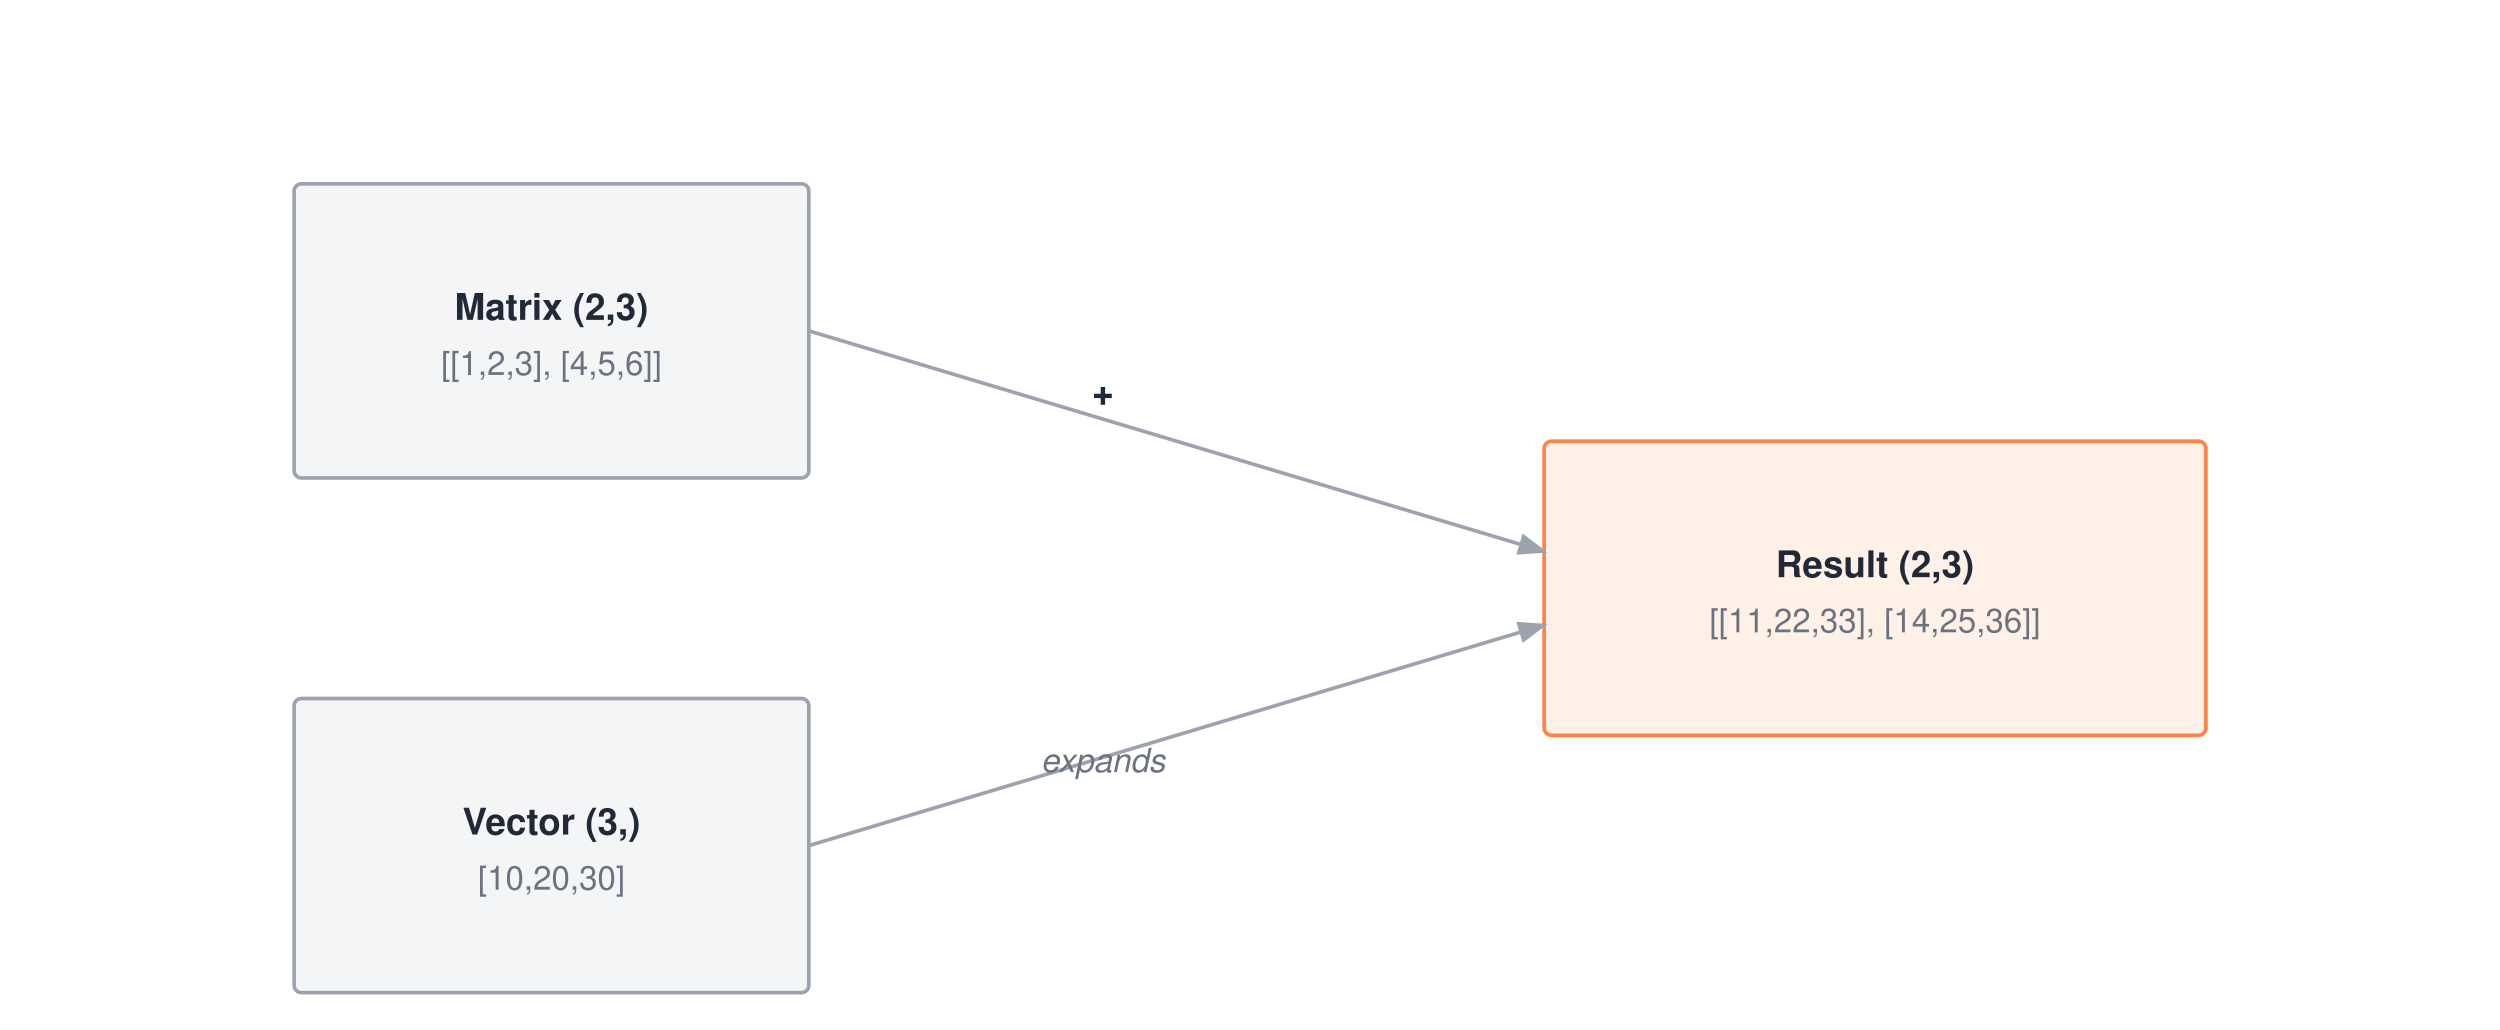
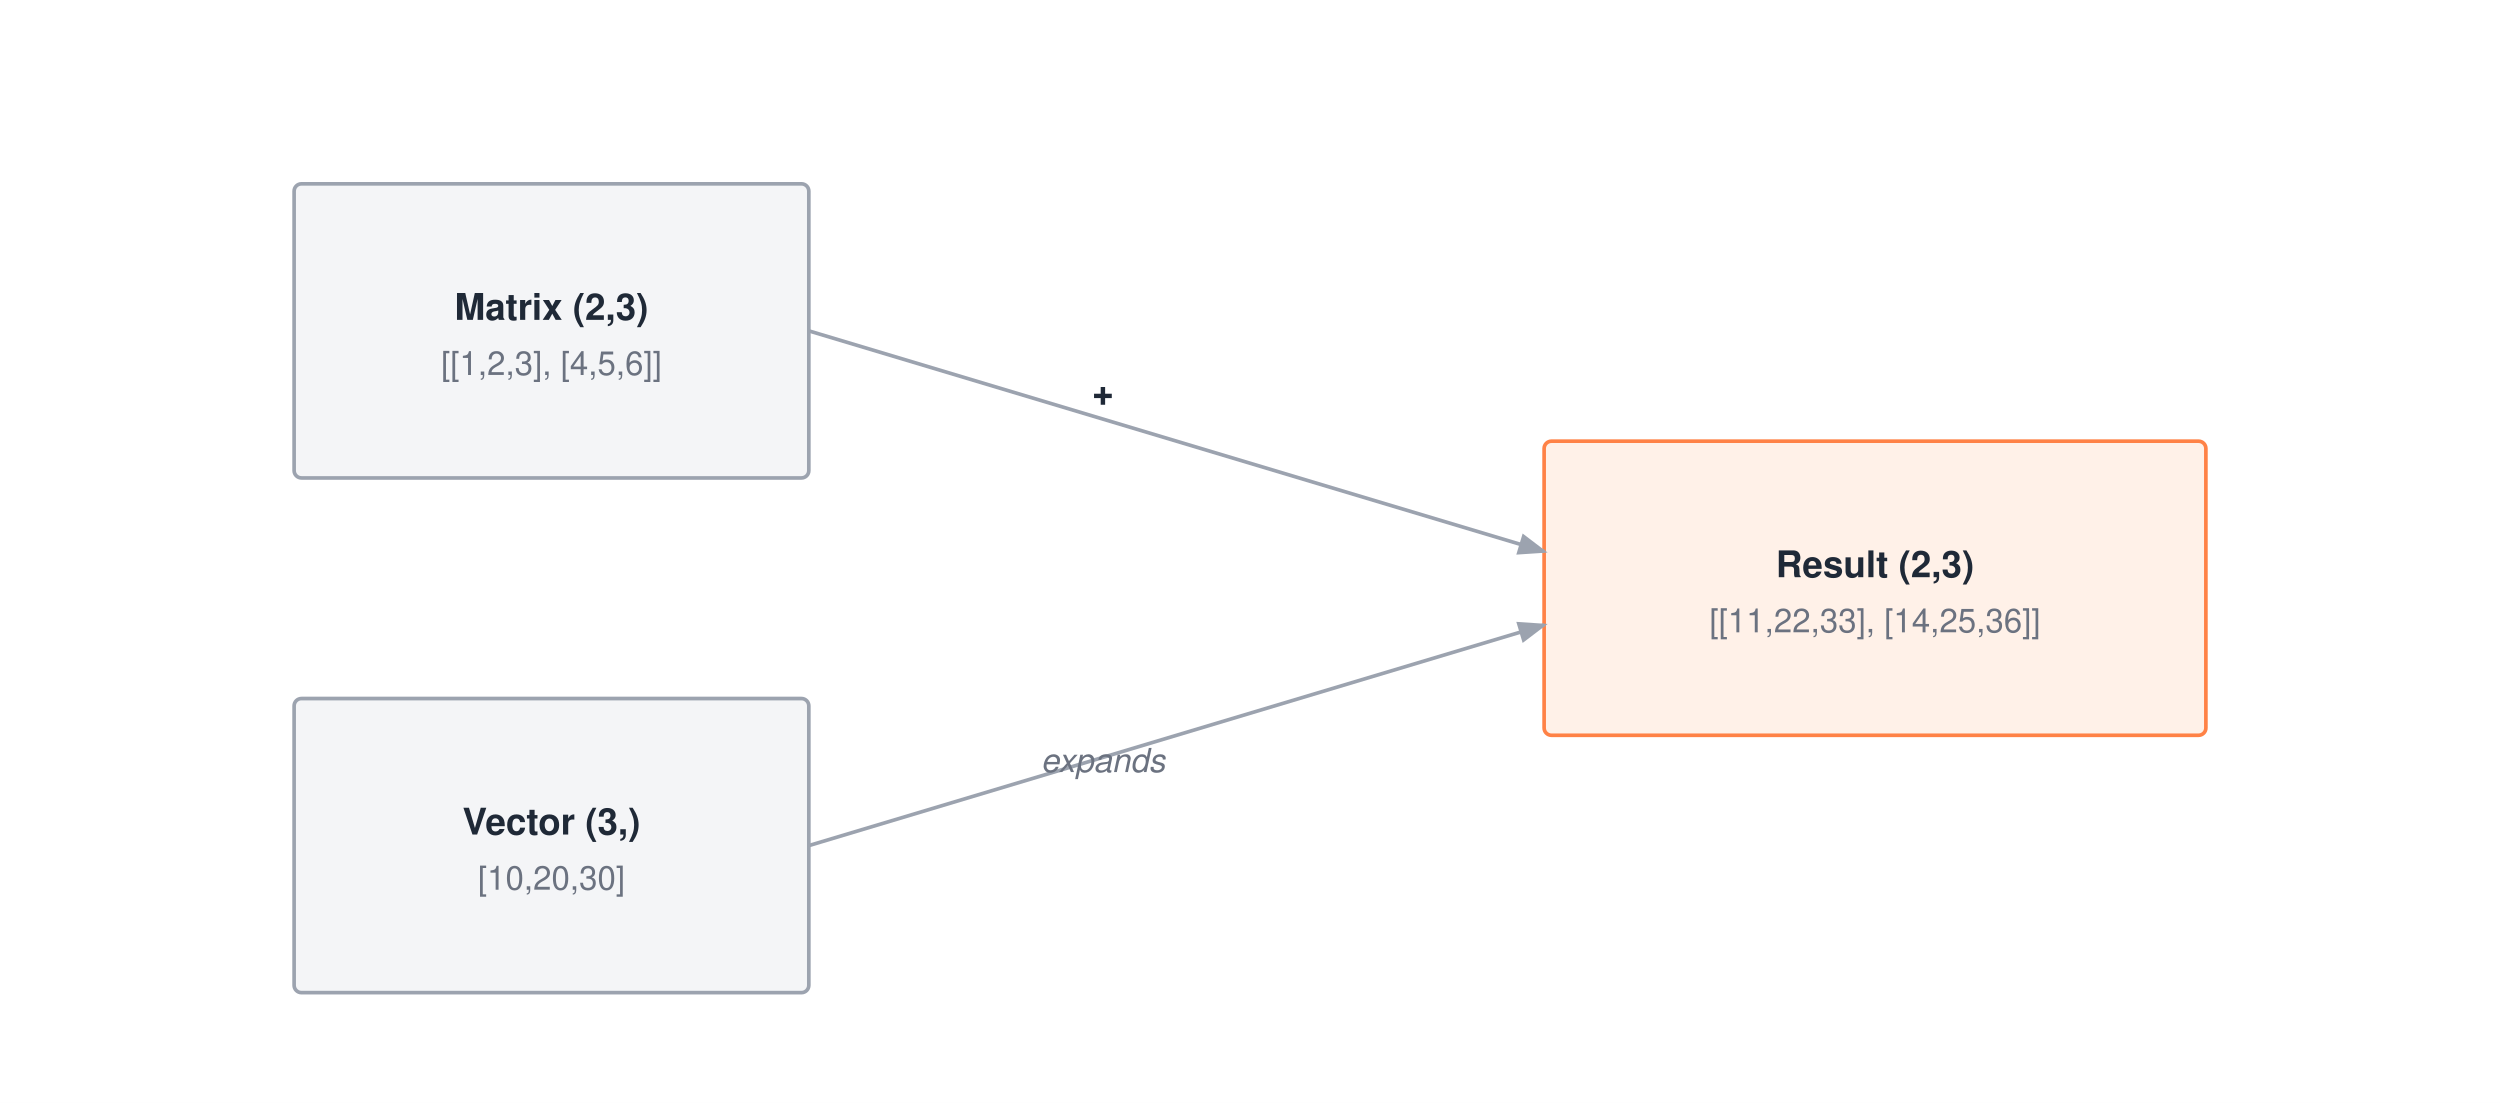
- <svg xmlns="http://www.w3.org/2000/svg" viewBox="0 0 680 280" font-family="Helvetica Neue, Helvetica, Arial, sans-serif">
-   <rect width="680" height="280" fill="#ffffff" />
+ <svg xmlns="http://www.w3.org/2000/svg" viewBox="0 0 680 300" font-family="Helvetica Neue, Helvetica, Arial, sans-serif">
+   <rect width="680" height="300" fill="#ffffff" />
  <defs>
    <marker id="arrow" markerWidth="8" markerHeight="6" refX="7" refY="3" orient="auto">
      <path d="M0,0 L8,3 L0,6 Z" fill="#9ca3af" />
    </marker>
  </defs>
  <g transform="translate(0,-50)">
    <rect x="80" y="100" width="140" height="80" fill="#f4f5f7" stroke="#9ca3af" stroke-width="1" rx="2" />
    <text x="150.0" y="137.0" text-anchor="middle" font-size="10" font-weight="700" fill="#1f2937">Matrix (2,3)</text>
    <text x="150.0" y="152.0" text-anchor="middle" font-size="9" font-weight="400" fill="#6b7280">[[1,2,3], [4,5,6]]</text>
    <rect x="80" y="240" width="140" height="80" fill="#f4f5f7" stroke="#9ca3af" stroke-width="1" rx="2" />
    <text x="150.0" y="277.0" text-anchor="middle" font-size="10" font-weight="700" fill="#1f2937">Vector (3,)</text>
    <text x="150.0" y="292.0" text-anchor="middle" font-size="9" font-weight="400" fill="#6b7280">[10,20,30]</text>
    <rect x="420" y="170" width="180" height="80" fill="#fff1e8" stroke="#ff8246" stroke-width="1" rx="2" />
    <text x="510.0" y="207.0" text-anchor="middle" font-size="10" font-weight="700" fill="#1f2937">Result (2,3)</text>
    <text x="510.0" y="222.0" text-anchor="middle" font-size="9" font-weight="400" fill="#6b7280">[[11,22,33], [14,25,36]]</text>
    <path d="M220 140 L420 200" stroke="#9ca3af" stroke-width="1" fill="none" marker-end="url(#arrow)" />
    <text x="300" y="160" text-anchor="middle" font-size="10" font-weight="700" fill="#1f2937">+</text>
    <path d="M220 280 L420 220" stroke="#9ca3af" stroke-width="1" fill="none" marker-end="url(#arrow)" />
    <text x="300" y="260" text-anchor="middle" font-size="9" font-weight="400" fill="#6b7280" font-style="italic">expands</text>
  </g>
</svg>
